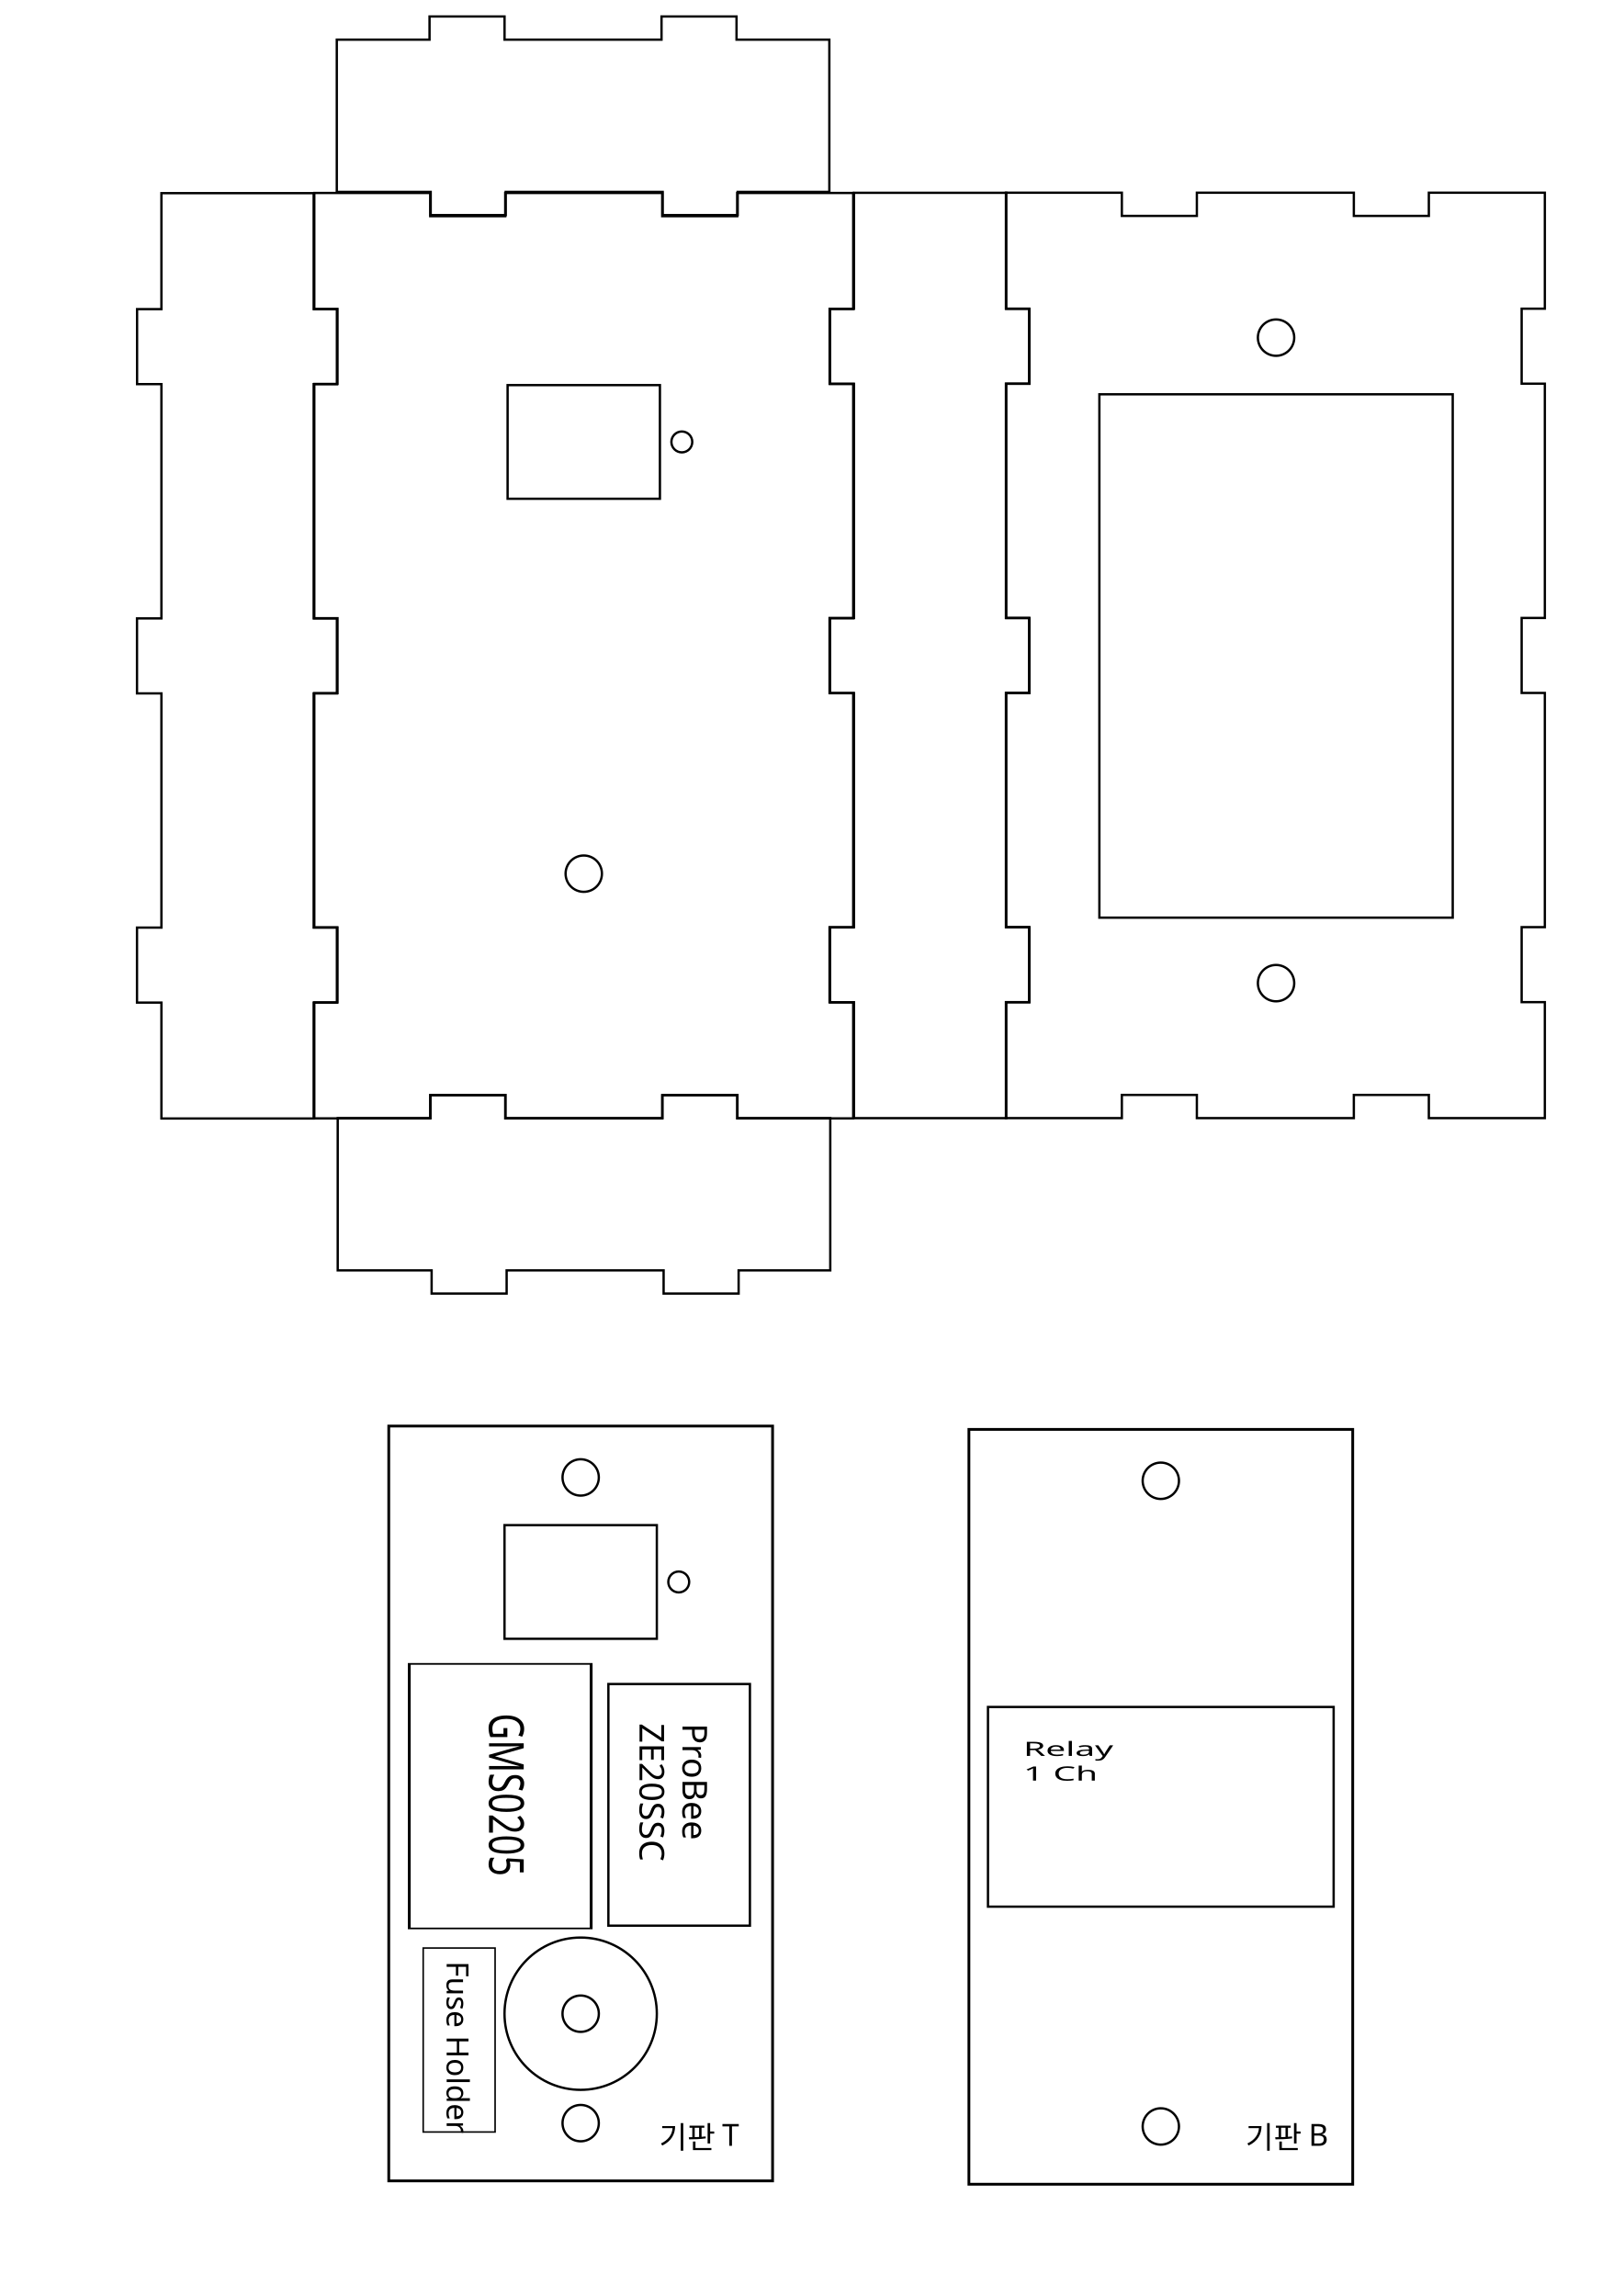
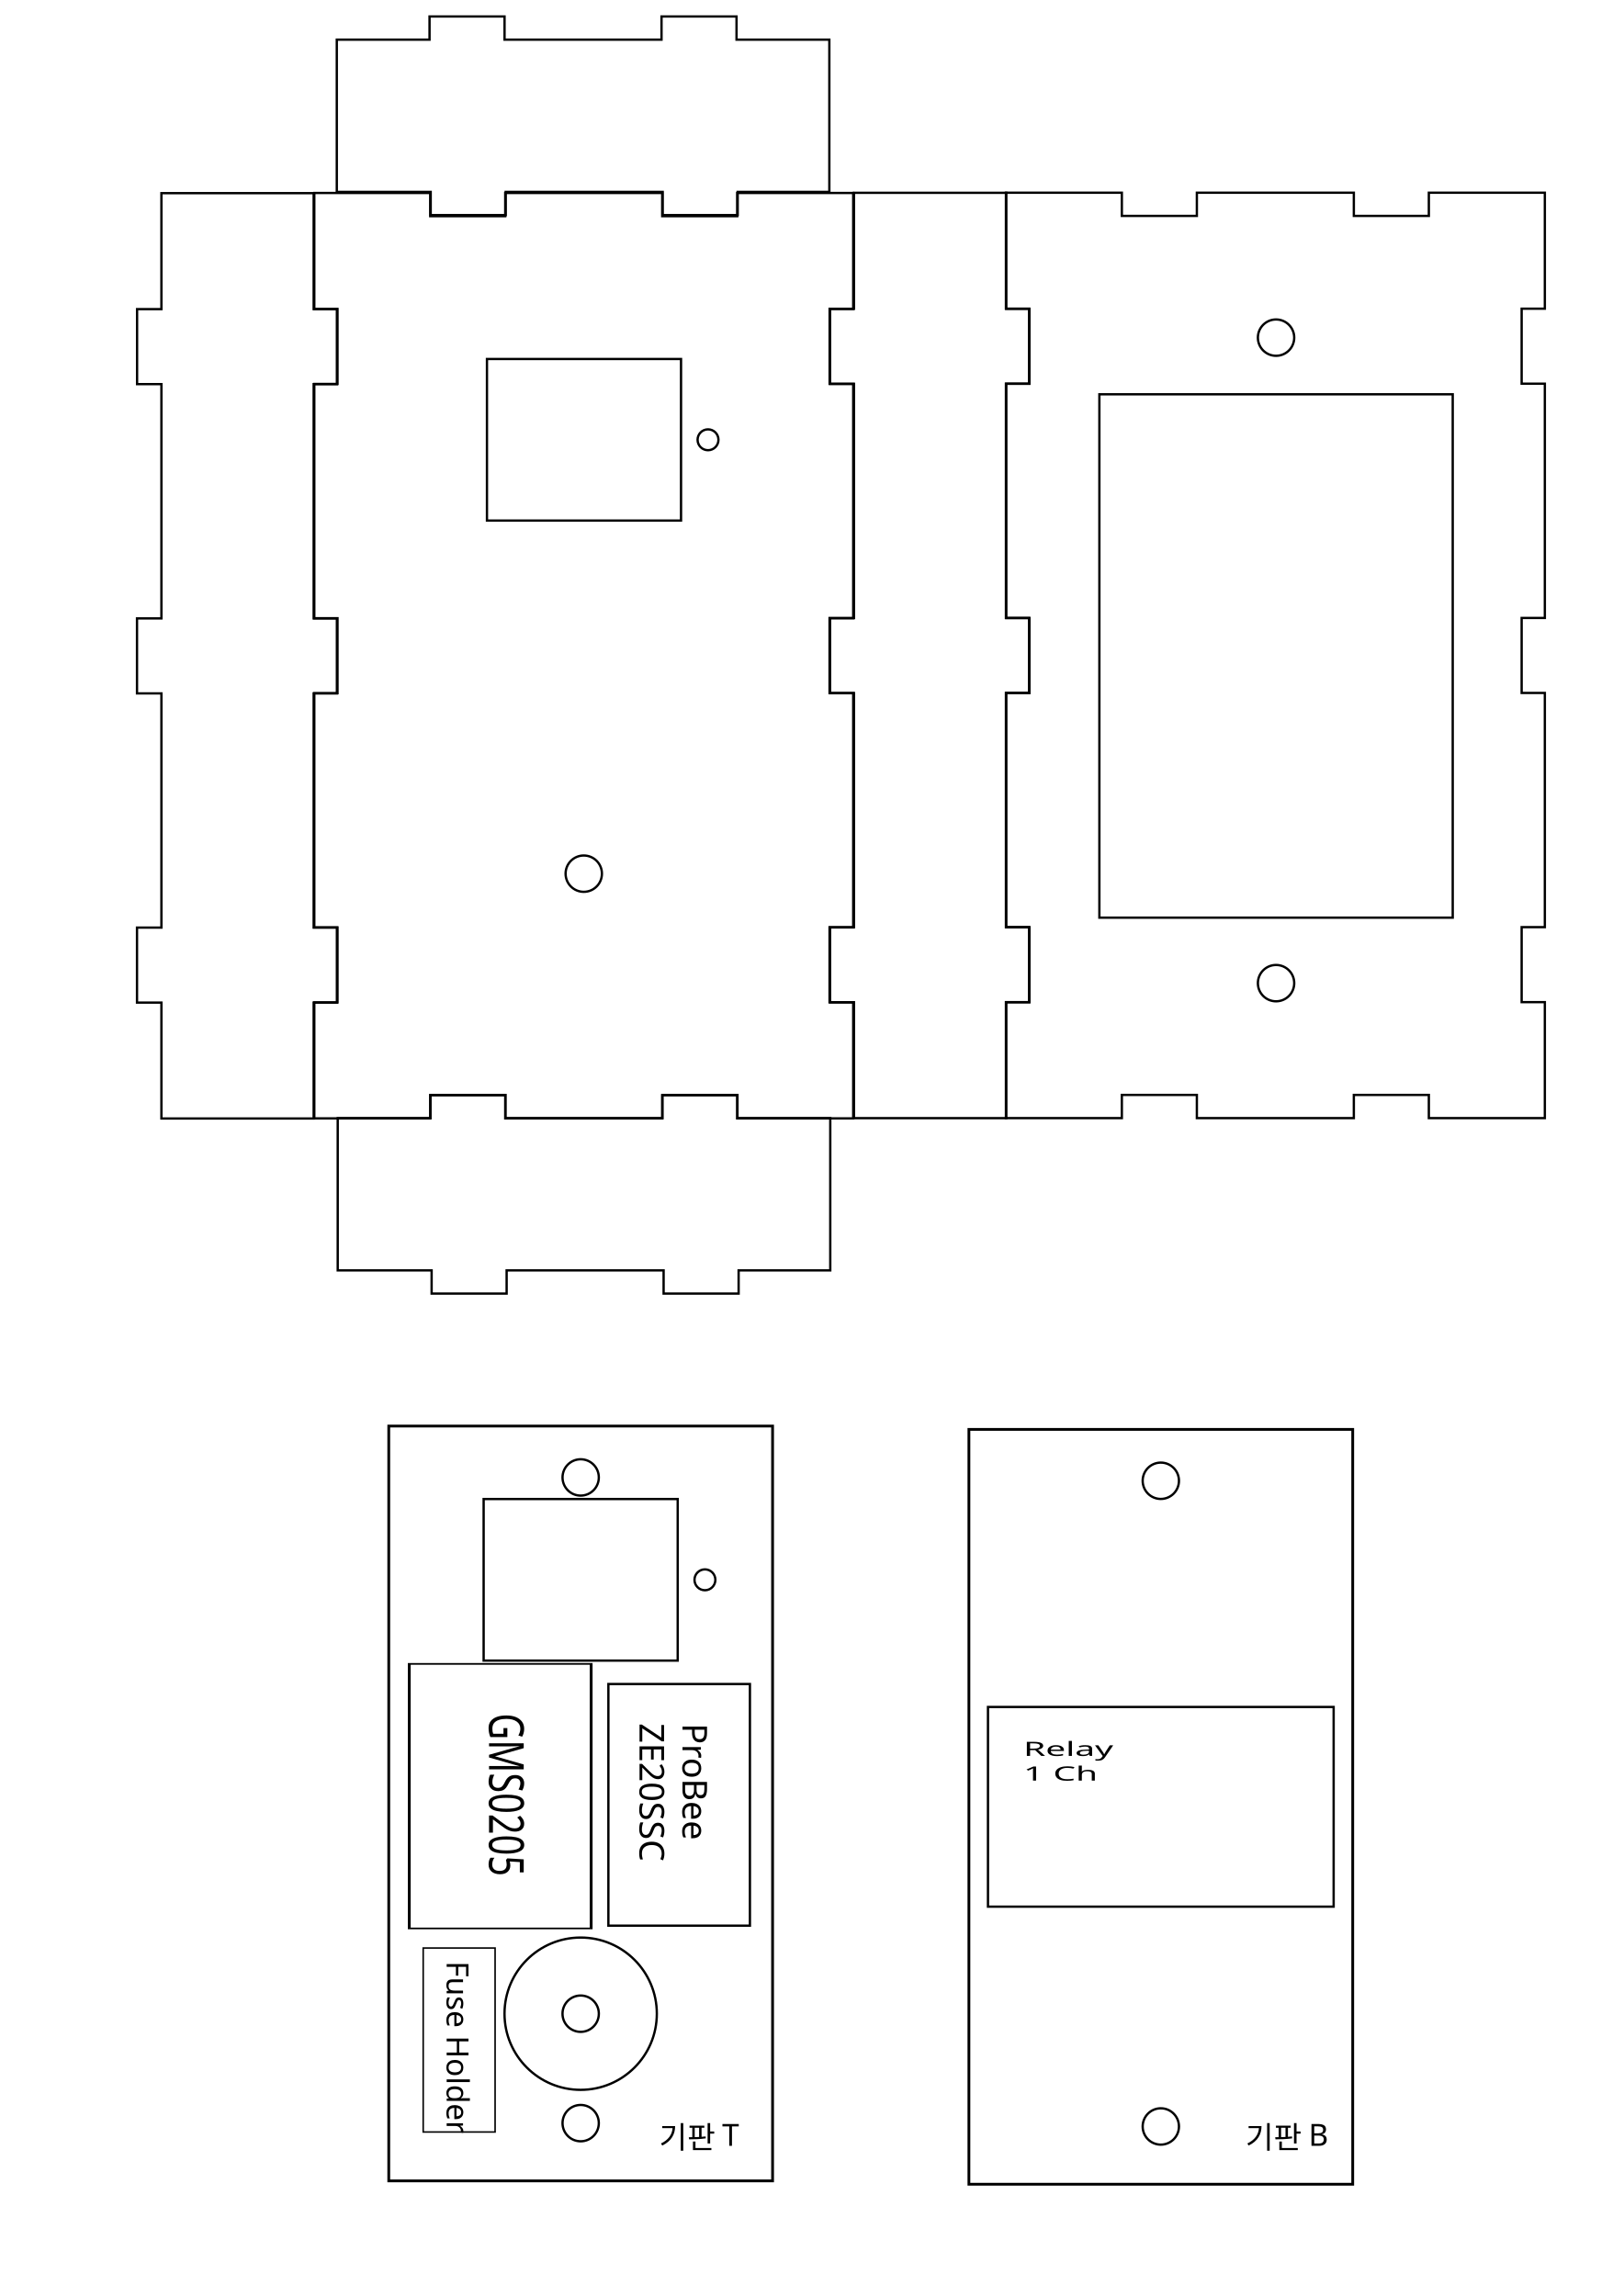
<svg xmlns="http://www.w3.org/2000/svg" width="744.094" height="1052.362" id="svg4451" version="1.1">
  <defs id="defs3" />
  <g id="layer1" transform="translate(0,2.988066e-5)">
    <path id="rect3119-17-8" d="m 144.036,88.448 0,53.156 10.629,0 0,34.375 -10.629,0 0,107.375 10.629,0 0,34.375 -10.629,0 0,107.344 10.629,0 0,34.375 -10.629,0 0,53.156 53.125,0 0,-10.628 34.375,0 0,10.628 71.938,0 0,-10.628 34.375,0 0,10.628 53.156,0 0,-53.156 -10.63,0 0,-34.375 10.63,0 0,-107.344 -10.63,0 0,-34.375 10.63,0 0,-107.375 -10.63,0 0,-34.375 10.63,0 0,-53.156 -53.156,0 0,10.633 -34.375,0 0,-10.633 -71.938,0 0,10.633 -34.375,0 0,-10.633 z" style="fill:none;stroke:#000000;stroke-width:1.063;stroke-miterlimit:4;stroke-dasharray:none" />
    <path style="fill:none;stroke:#000000;stroke-width:1.063;stroke-miterlimit:4" d="m 196.843,7.552 0,10.625 -42.5,0 0,69.781 43.031,0 0,10.63 34.375,0 0,-10.63 71.938,0 0,10.63 34.375,0 0,-10.63 42,0 0,-69.781 -42.531,0 0,-10.625 -34.375,0 0,10.625 -71.938,0 0,-10.625 z" id="rect4476-7-15-2-7-6-4-8-8-2-2" />
    <path style="fill:none;stroke:#000000;stroke-width:1.063;stroke-miterlimit:4" d="m 197.268,501.875 0,10.625 -42.5,0 0,69.781 43.031,0 0,10.63 34.375,0 0,-10.63 71.938,0 0,10.63 34.375,0 0,-10.63 42,0 0,-69.781 -42.531,0 0,-10.625 -34.375,0 0,10.625 -71.938,0 0,-10.625 z" id="rect4476-7-15-2-7-6-4-8-8-4" />
    <path style="fill:none;stroke:#000000;stroke-width:1.063;stroke-miterlimit:4;stroke-dasharray:none" d="m 73.973,88.533 0,53.156 -11.156,0 0,34.374 11.156,0 0,107.376 -11.188,0 0,34.374 11.188,0 0,107.345 -11.188,0 0,34.377 11.188,0 0,53.123 69.781,0 0,-53.123 10.63,0 0,-34.377 -10.63,0 0,-107.345 10.63,0 0,-34.374 -10.63,0 0,-107.376 10.63,0 0,-34.374 -10.63,0 0,-53.156 z" id="rect3119-7-4-5" />
    <path style="fill:none;stroke:#000000;stroke-width:1.063;stroke-miterlimit:4;stroke-dasharray:none" d="m 391.347,88.374 0,53.156 -11.156,0 0,34.374 11.156,0 0,107.376 -11.188,0 0,34.374 11.188,0 0,107.345 -11.188,0 0,34.377 11.188,0 0,53.123 69.781,0 0,-53.123 10.63,0 0,-34.377 -10.63,0 0,-107.345 10.63,0 0,-34.374 -10.63,0 0,-107.376 10.63,0 0,-34.374 -10.63,0 0,-53.156 z" id="rect3119-7-4-5-5" />
    <path style="fill:none;stroke:#000000;stroke-width:1.131;stroke-miterlimit:4;stroke-dasharray:none" id="path3013" d="m 620.079,954.921 c 0,4.892 -3.966,8.858 -8.858,8.858 -4.892,0 -8.858,-3.966 -8.858,-8.858 0,-4.892 3.966,-8.858 8.858,-8.858 4.892,0 8.858,3.966 8.858,8.858 z" transform="matrix(0.94,0,0,0.94,10.22925,-742.8736)" />
    <path style="fill:none;stroke:#000000;stroke-width:1.131;stroke-miterlimit:4;stroke-dasharray:none" id="path3013-1" d="m 620.079,954.921 c 0,4.892 -3.966,8.858 -8.858,8.858 -4.892,0 -8.858,-3.966 -8.858,-8.858 0,-4.892 3.966,-8.858 8.858,-8.858 4.892,0 8.858,3.966 8.858,8.858 z" transform="matrix(0.94,0,0,0.94,10.22925,-447.0074)" />
    <rect style="fill:none;stroke:#000000;stroke-width:1.063;stroke-miterlimit:4;stroke-dasharray:none" id="rect3337-0-7" width="161.929" height="239.882" x="503.812" y="180.722" />
    <path id="rect3119-17-1" d="m 460.985,88.327 0,53.156 10.629,0 0,34.375 -10.629,0 0,107.375 10.629,0 0,34.375 -10.629,0 0,107.344 10.629,0 0,34.375 -10.629,0 0,53.156 53.125,0 0,-10.628 34.375,0 0,10.628 71.938,0 0,-10.628 34.375,0 0,10.628 53.156,0 0,-53.156 -10.63,0 0,-34.375 10.63,0 0,-107.344 -10.63,0 0,-34.375 10.63,0 0,-107.375 -10.63,0 0,-34.375 10.63,0 0,-53.156 -53.156,0 0,10.633 -34.375,0 0,-10.633 -71.938,0 0,10.633 -34.375,0 0,-10.633 z" style="fill:none;stroke:#000000;stroke-width:1.063;stroke-miterlimit:4;stroke-dasharray:none" />
    <rect style="fill:none;stroke:#000000;stroke-width:1.273;stroke-miterlimit:4;stroke-dasharray:none" id="rect3337-0-2-7-4-5" width="175.892" height="345.971" x="444.019" y="655.16" />
-     <path style="fill:none;stroke:#000000;stroke-width:1.131;stroke-miterlimit:4;stroke-dasharray:none" id="path3013-4-4-1-2-5" d="m 620.079,954.921 a 8.858,8.858 0 1 1 -17.717,0 8.858,8.858 0 1 1 17.717,0 z" transform="matrix(0.938727,0,0,0.9402707,-41.80442,-219.1778)" />
-     <path style="fill:none;stroke:#000000;stroke-width:1.131;stroke-miterlimit:4;stroke-dasharray:none" id="path3013-1-8-5-7-3-1" d="m 620.079,954.921 a 8.858,8.858 0 1 1 -17.717,0 8.858,8.858 0 1 1 17.717,0 z" transform="matrix(0.938727,0,0,0.9402707,-41.80442,76.77358)" />
+     <path style="fill:none;stroke:#000000;stroke-width:1.131;stroke-miterlimit:4;stroke-dasharray:none" id="path3013-4-4-1-2-5" d="m 620.079,954.921 c 0,4.892 -3.966,8.858 -8.858,8.858 -4.892,0 -8.858,-3.966 -8.858,-8.858 0,-4.892 3.966,-8.858 8.858,-8.858 4.892,0 8.858,3.966 8.858,8.858 z" transform="matrix(0.938727,0,0,0.9402707,-41.80442,-219.1778)" />
+     <path style="fill:none;stroke:#000000;stroke-width:1.131;stroke-miterlimit:4;stroke-dasharray:none" id="path3013-1-8-5-7-3-1" d="m 620.079,954.921 c 0,4.892 -3.966,8.858 -8.858,8.858 -4.892,0 -8.858,-3.966 -8.858,-8.858 0,-4.892 3.966,-8.858 8.858,-8.858 4.892,0 8.858,3.966 8.858,8.858 z" transform="matrix(0.938727,0,0,0.9402707,-41.80442,76.77358)" />
    <text xml:space="preserve" style="font-size:14px;font-style:normal;font-weight:normal;line-height:125%;letter-spacing:0px;word-spacing:0px;fill:#000000;fill-opacity:1;stroke:none;font-family:Sans" x="570.756" y="984.682" id="text4096">
      <tspan id="tspan4098" x="570.756" y="984.682">기판 B</tspan>
    </text>
    <g id="g3180" transform="translate(27.57494,-39.43256)">
      <rect y="821.815" x="425.185" height="91.525" width="158.409" id="rect3400-3" style="fill:none;stroke:#000000;stroke-width:1.063;stroke-miterlimit:4;stroke-dasharray:none" />
      <text transform="scale(1.345355,0.7432981)" id="text3402-2" y="1135.823" x="328.093" style="font-size:12.167px;font-style:normal;font-weight:normal;line-height:125%;letter-spacing:0px;word-spacing:0px;fill:#000000;fill-opacity:1;stroke:none;font-family:Sans" xml:space="preserve">
        <tspan y="1135.823" x="328.093" id="tspan3404-2">Relay</tspan>
        <tspan id="tspan3168" y="1151.031" x="328.093">1 Ch</tspan>
      </text>
    </g>
-     <g id="g3128">
-       <g id="g3052" transform="matrix(0,1,-1.690141,0,1763.206,585.4758)">
-         <rect style="fill:none;stroke:#000000;stroke-width:0.769px;stroke-linecap:butt;stroke-linejoin:miter;stroke-opacity:1" id="rect3108" width="121.244" height="49.315" x="177.165" y="882.945" />
-         <text xml:space="preserve" style="font-size:14.832px;font-style:normal;font-weight:normal;line-height:125%;letter-spacing:0px;word-spacing:0px;fill:#000000;fill-opacity:1;stroke:none;font-family:Sans" x="177.308" y="1026.028" id="text3184-5-17" transform="scale(1.126723,0.8875295)">
-           <tspan id="tspan3186-7-4" x="177.308" y="1026.028">GMS0205</tspan>
-         </text>
-       </g>
-       <g transform="matrix(0.984152,0,0,0.9891657,103.53,432.348)" id="g3176-2-48">
-         <rect style="fill:none;stroke:#000000;stroke-width:1.077;stroke-miterlimit:4;stroke-dasharray:none" id="rect3168-3-8" width="65.906" height="111.969" x="178.098" y="343.234" />
-         <text xml:space="preserve" style="font-size:16px;font-style:normal;font-weight:normal;line-height:125%;letter-spacing:0px;word-spacing:0px;fill:#000000;fill-opacity:1;stroke:none;font-family:Sans" x="361.417" y="-212.598" id="text3170-2-2" transform="matrix(0,1,-1,0,0,0)">
-           <tspan id="tspan3172-2-4" x="361.417" y="-212.598">ProBee</tspan>
-           <tspan x="361.417" y="-192.598" id="tspan3174-1-5">ZE20SSC</tspan>
-         </text>
-       </g>
-       <rect y="653.629" x="178.158" height="345.971" width="175.892" id="rect3337-0-2-7-4" style="fill:none;stroke:#000000;stroke-width:1.273;stroke-miterlimit:4;stroke-dasharray:none" />
-       <path transform="matrix(0.938727,0,0,0.9402707,-307.6648,-220.7085)" d="m 620.079,954.921 a 8.858,8.858 0 1 1 -17.717,0 8.858,8.858 0 1 1 17.717,0 z" id="path3013-4-4-1-2" style="fill:none;stroke:#000000;stroke-width:1.131;stroke-miterlimit:4;stroke-dasharray:none" />
-       <path transform="matrix(0.938727,0,0,0.9402707,-307.6648,75.24287)" d="m 620.079,954.921 a 8.858,8.858 0 1 1 -17.717,0 8.858,8.858 0 1 1 17.717,0 z" id="path3013-1-8-5-7-3" style="fill:none;stroke:#000000;stroke-width:1.131;stroke-miterlimit:4;stroke-dasharray:none" />
-       <rect y="699.041" x="231.203" height="52.087" width="69.803" id="rect3767-7" style="fill:none;stroke:#000000;stroke-width:1.063;stroke-miterlimit:4;stroke-dasharray:none" />
-       <path transform="matrix(0.5401297,0,0,0.5400757,468.9401,745.1774)" d="m -283.465,-37.205 a 8.858,8.858 0 1 1 -17.717,0 8.858,8.858 0 1 1 17.717,0 z" id="path3805-1" style="fill:none;stroke:#000000;stroke-width:1.968;stroke-miterlimit:4;stroke-dasharray:none" />
-       <g transform="matrix(0,1,-1,0,347.2388,804.2757)" id="g3063">
-         <rect style="fill:none;stroke:#000000;stroke-width:0.709;stroke-miterlimit:4;stroke-opacity:1;stroke-dasharray:none" id="rect3047" width="84.331" height="32.953" x="88.583" y="120.349" />
-         <text xml:space="preserve" style="font-size:14px;font-style:normal;font-weight:normal;line-height:125%;letter-spacing:0px;word-spacing:0px;fill:#000000;fill-opacity:1;stroke:none;font-family:Sans" x="94.601" y="142.548" id="text3059">
-           <tspan id="tspan3061" x="94.601" y="142.548">Fuse Holder</tspan>
-         </text>
-       </g>
-       <text id="text4088" y="984.682" x="302.036" style="font-size:14px;font-style:normal;font-weight:normal;line-height:125%;letter-spacing:0px;word-spacing:0px;fill:#000000;fill-opacity:1;stroke:none;font-family:Sans" xml:space="preserve">
-         <tspan id="tspan4092" y="984.682" x="302.036">기판 T</tspan>
+     <g transform="matrix(0,1,-1.690141,0,1763.206,585.4758)" id="g3052">
+       <rect y="882.945" x="177.165" height="49.315" width="121.244" id="rect3108" style="fill:none;stroke:#000000;stroke-width:0.769px;stroke-linecap:butt;stroke-linejoin:miter;stroke-opacity:1" />
+       <text transform="scale(1.126723,0.8875295)" id="text3184-5-17" y="1026.028" x="177.308" style="font-size:14.832px;font-style:normal;font-weight:normal;line-height:125%;letter-spacing:0px;word-spacing:0px;fill:#000000;fill-opacity:1;stroke:none;font-family:Sans" xml:space="preserve">
+         <tspan y="1026.028" x="177.308" id="tspan3186-7-4">GMS0205</tspan>
      </text>
-       <path transform="matrix(1.313333,0,0,1.313333,766.3603,-400.9646)" d="m -354.331,1008.071 a 26.575,26.575 0 1 1 -53.15,0 26.575,26.575 0 1 1 53.15,0 z" id="path3087" style="fill:none;stroke:#000000;stroke-width:0.809;stroke-miterlimit:4;stroke-dasharray:none" />
-       <path transform="matrix(0.94,0,0,0.94,474.2737,491.6419)" d="m -212.598,458.858 a 8.858,8.858 0 1 1 -17.717,0 8.858,8.858 0 1 1 17.717,0 z" id="path3089" style="fill:none;stroke:#000000;stroke-width:1.131;stroke-miterlimit:4;stroke-dasharray:none" />
    </g>
-     <rect style="fill:none;stroke:#000000;stroke-width:1.063;stroke-miterlimit:4;stroke-dasharray:none" id="rect3767-7-6" width="69.803" height="52.087" x="232.618" y="176.514" />
-     <path style="fill:none;stroke:#000000;stroke-width:1.968;stroke-miterlimit:4;stroke-dasharray:none" id="path3805-1-1" d="m -283.465,-37.205 a 8.858,8.858 0 1 1 -17.717,0 8.858,8.858 0 1 1 17.717,0 z" transform="matrix(0.5401297,0,0,0.5400757,470.3557,222.6507)" />
-     <path style="fill:none;stroke:#000000;stroke-width:1.131;stroke-miterlimit:4;stroke-dasharray:none" id="path3089-8" d="m -212.598,458.858 a 8.858,8.858 0 1 1 -17.717,0 8.858,8.858 0 1 1 17.717,0 z" transform="matrix(0.94,0,0,0.94,475.6893,-30.88481)" />
+     <g id="g3176-2-48" transform="matrix(0.984152,0,0,0.9891657,103.53,432.348)">
+       <rect y="343.234" x="178.098" height="111.969" width="65.906" id="rect3168-3-8" style="fill:none;stroke:#000000;stroke-width:1.077;stroke-miterlimit:4;stroke-dasharray:none" />
+       <text transform="matrix(0,1,-1,0,0,0)" id="text3170-2-2" y="-212.598" x="361.417" style="font-size:16px;font-style:normal;font-weight:normal;line-height:125%;letter-spacing:0px;word-spacing:0px;fill:#000000;fill-opacity:1;stroke:none;font-family:Sans" xml:space="preserve">
+         <tspan y="-212.598" x="361.417" id="tspan3172-2-4">ProBee</tspan>
+         <tspan id="tspan3174-1-5" y="-192.598" x="361.417">ZE20SSC</tspan>
+       </text>
+     </g>
+     <rect style="fill:none;stroke:#000000;stroke-width:1.273;stroke-miterlimit:4;stroke-dasharray:none" id="rect3337-0-2-7-4" width="175.892" height="345.971" x="178.158" y="653.629" />
+     <path style="fill:none;stroke:#000000;stroke-width:1.131;stroke-miterlimit:4;stroke-dasharray:none" id="path3013-4-4-1-2" d="m 620.079,954.921 a 8.858,8.858 0 1 1 -17.717,0 8.858,8.858 0 1 1 17.717,0 z" transform="matrix(0.938727,0,0,0.9402707,-307.6648,-220.7085)" />
+     <path style="fill:none;stroke:#000000;stroke-width:1.131;stroke-miterlimit:4;stroke-dasharray:none" id="path3013-1-8-5-7-3" d="m 620.079,954.921 a 8.858,8.858 0 1 1 -17.717,0 8.858,8.858 0 1 1 17.717,0 z" transform="matrix(0.938727,0,0,0.9402707,-307.6648,75.24287)" />
+     <rect style="fill:none;stroke:#000000;stroke-width:1.063;stroke-miterlimit:4;stroke-dasharray:none" id="rect3767-7" width="88.937" height="74.055" x="221.636" y="687.072" />
+     <path style="fill:none;stroke:#000000;stroke-width:1.968;stroke-miterlimit:4;stroke-dasharray:none" id="path3805-1" d="m -283.465,-37.205 a 8.858,8.858 0 1 1 -17.717,0 8.858,8.858 0 1 1 17.717,0 z" transform="matrix(0.5401297,0,0,0.5400757,480.9401,744.1932)" />
+     <g id="g3063" transform="matrix(0,1,-1,0,347.2388,804.2757)">
+       <rect y="120.349" x="88.583" height="32.953" width="84.331" id="rect3047" style="fill:none;stroke:#000000;stroke-width:0.709;stroke-miterlimit:4;stroke-opacity:1;stroke-dasharray:none" />
+       <text id="text3059" y="142.548" x="94.601" style="font-size:14px;font-style:normal;font-weight:normal;line-height:125%;letter-spacing:0px;word-spacing:0px;fill:#000000;fill-opacity:1;stroke:none;font-family:Sans" xml:space="preserve">
+         <tspan y="142.548" x="94.601" id="tspan3061">Fuse Holder</tspan>
+       </text>
+     </g>
+     <text xml:space="preserve" style="font-size:14px;font-style:normal;font-weight:normal;line-height:125%;letter-spacing:0px;word-spacing:0px;fill:#000000;fill-opacity:1;stroke:none;font-family:Sans" x="302.036" y="984.682" id="text4088">
+       <tspan x="302.036" y="984.682" id="tspan4092">기판 T</tspan>
+     </text>
+     <path style="fill:none;stroke:#000000;stroke-width:0.809;stroke-miterlimit:4;stroke-dasharray:none" id="path3087" d="m -354.331,1008.071 a 26.575,26.575 0 1 1 -53.15,0 26.575,26.575 0 1 1 53.15,0 z" transform="matrix(1.313333,0,0,1.313333,766.3603,-400.9646)" />
+     <path style="fill:none;stroke:#000000;stroke-width:1.131;stroke-miterlimit:4;stroke-dasharray:none" id="path3089" d="m -212.598,458.858 a 8.858,8.858 0 1 1 -17.717,0 8.858,8.858 0 1 1 17.717,0 z" transform="matrix(0.94,0,0,0.94,474.2737,491.6419)" />
+     <rect style="fill:none;stroke:#000000;stroke-width:1.063;stroke-miterlimit:4;stroke-dasharray:none" id="rect3767-7-6" width="88.937" height="74.055" x="223.159" y="164.545" />
+     <path style="fill:none;stroke:#000000;stroke-width:1.968;stroke-miterlimit:4;stroke-dasharray:none" id="path3805-1-1" d="m -283.465,-37.205 a 8.858,8.858 0 1 1 -17.717,0 8.858,8.858 0 1 1 17.717,0 z" transform="matrix(0.5401297,0,0,0.5400757,482.3557,221.6664)" />
+     <path style="fill:none;stroke:#000000;stroke-width:1.131;stroke-miterlimit:4;stroke-dasharray:none" id="path3089-8" d="m -212.598,458.858 c 0,4.892 -3.966,8.858 -8.858,8.858 -4.892,0 -8.858,-3.966 -8.858,-8.858 0,-4.892 3.966,-8.858 8.858,-8.858 4.892,0 8.858,3.966 8.858,8.858 z" transform="matrix(0.94,0,0,0.94,475.6893,-30.88481)" />
  </g>
</svg>
